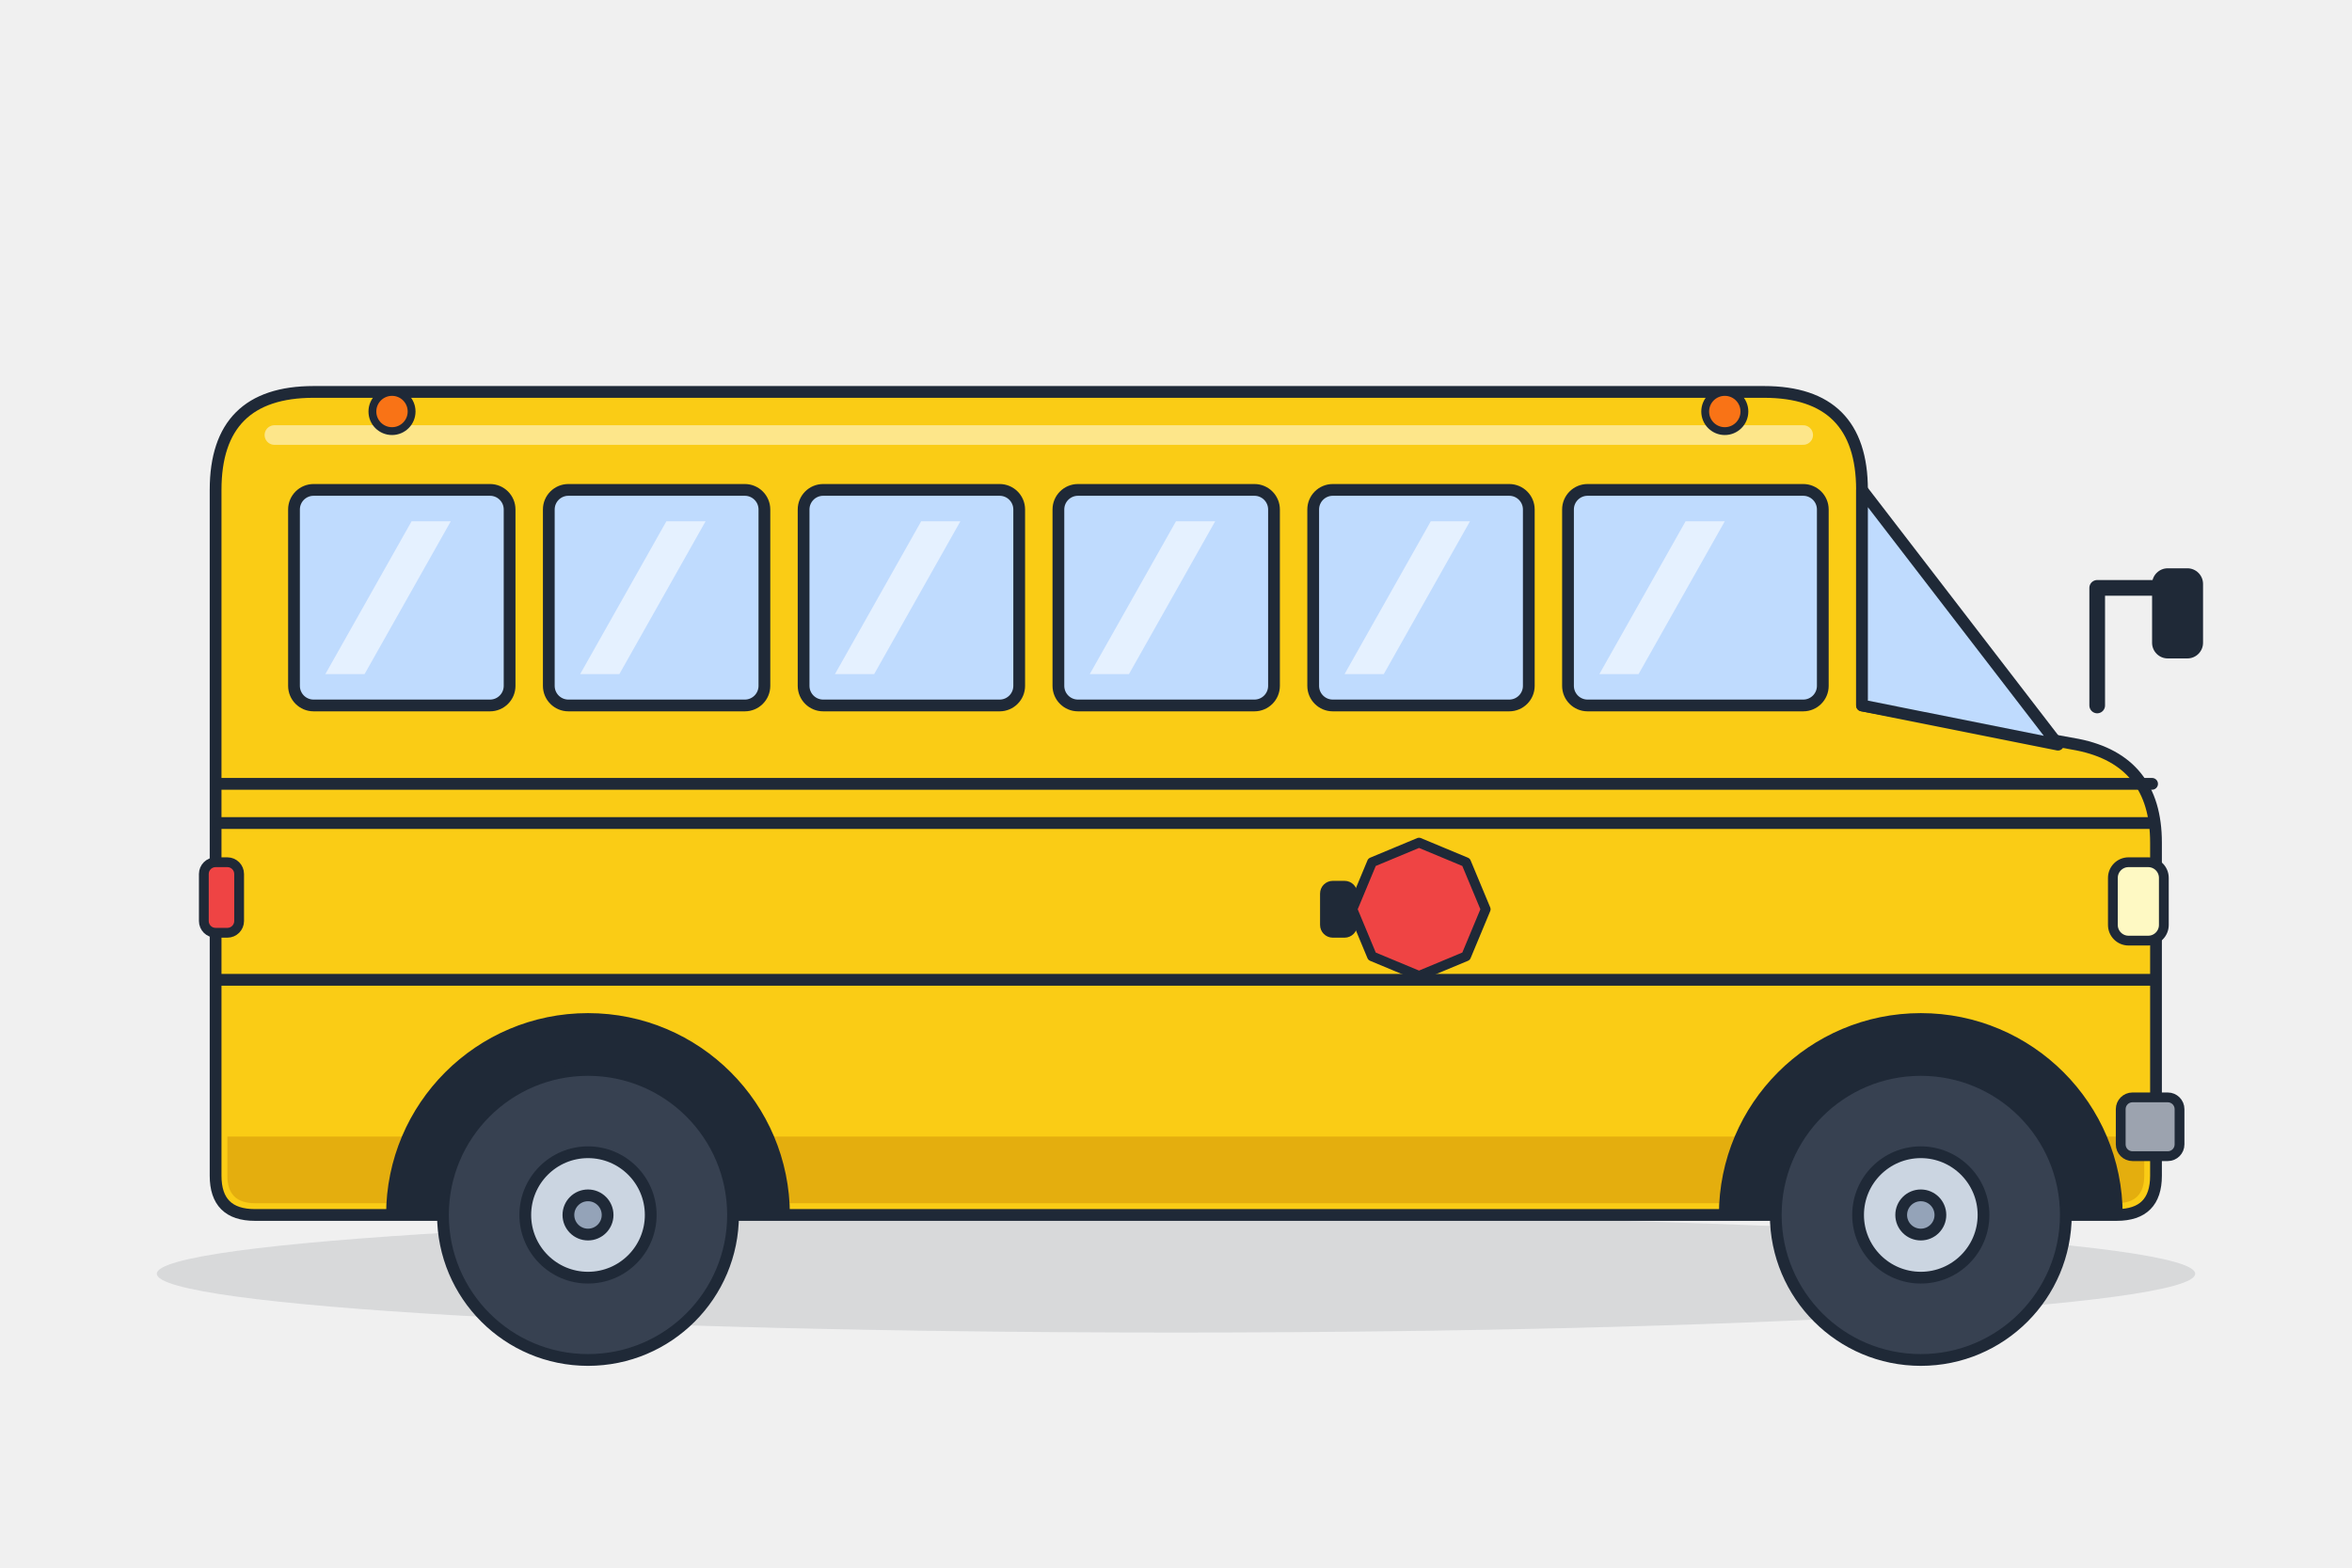
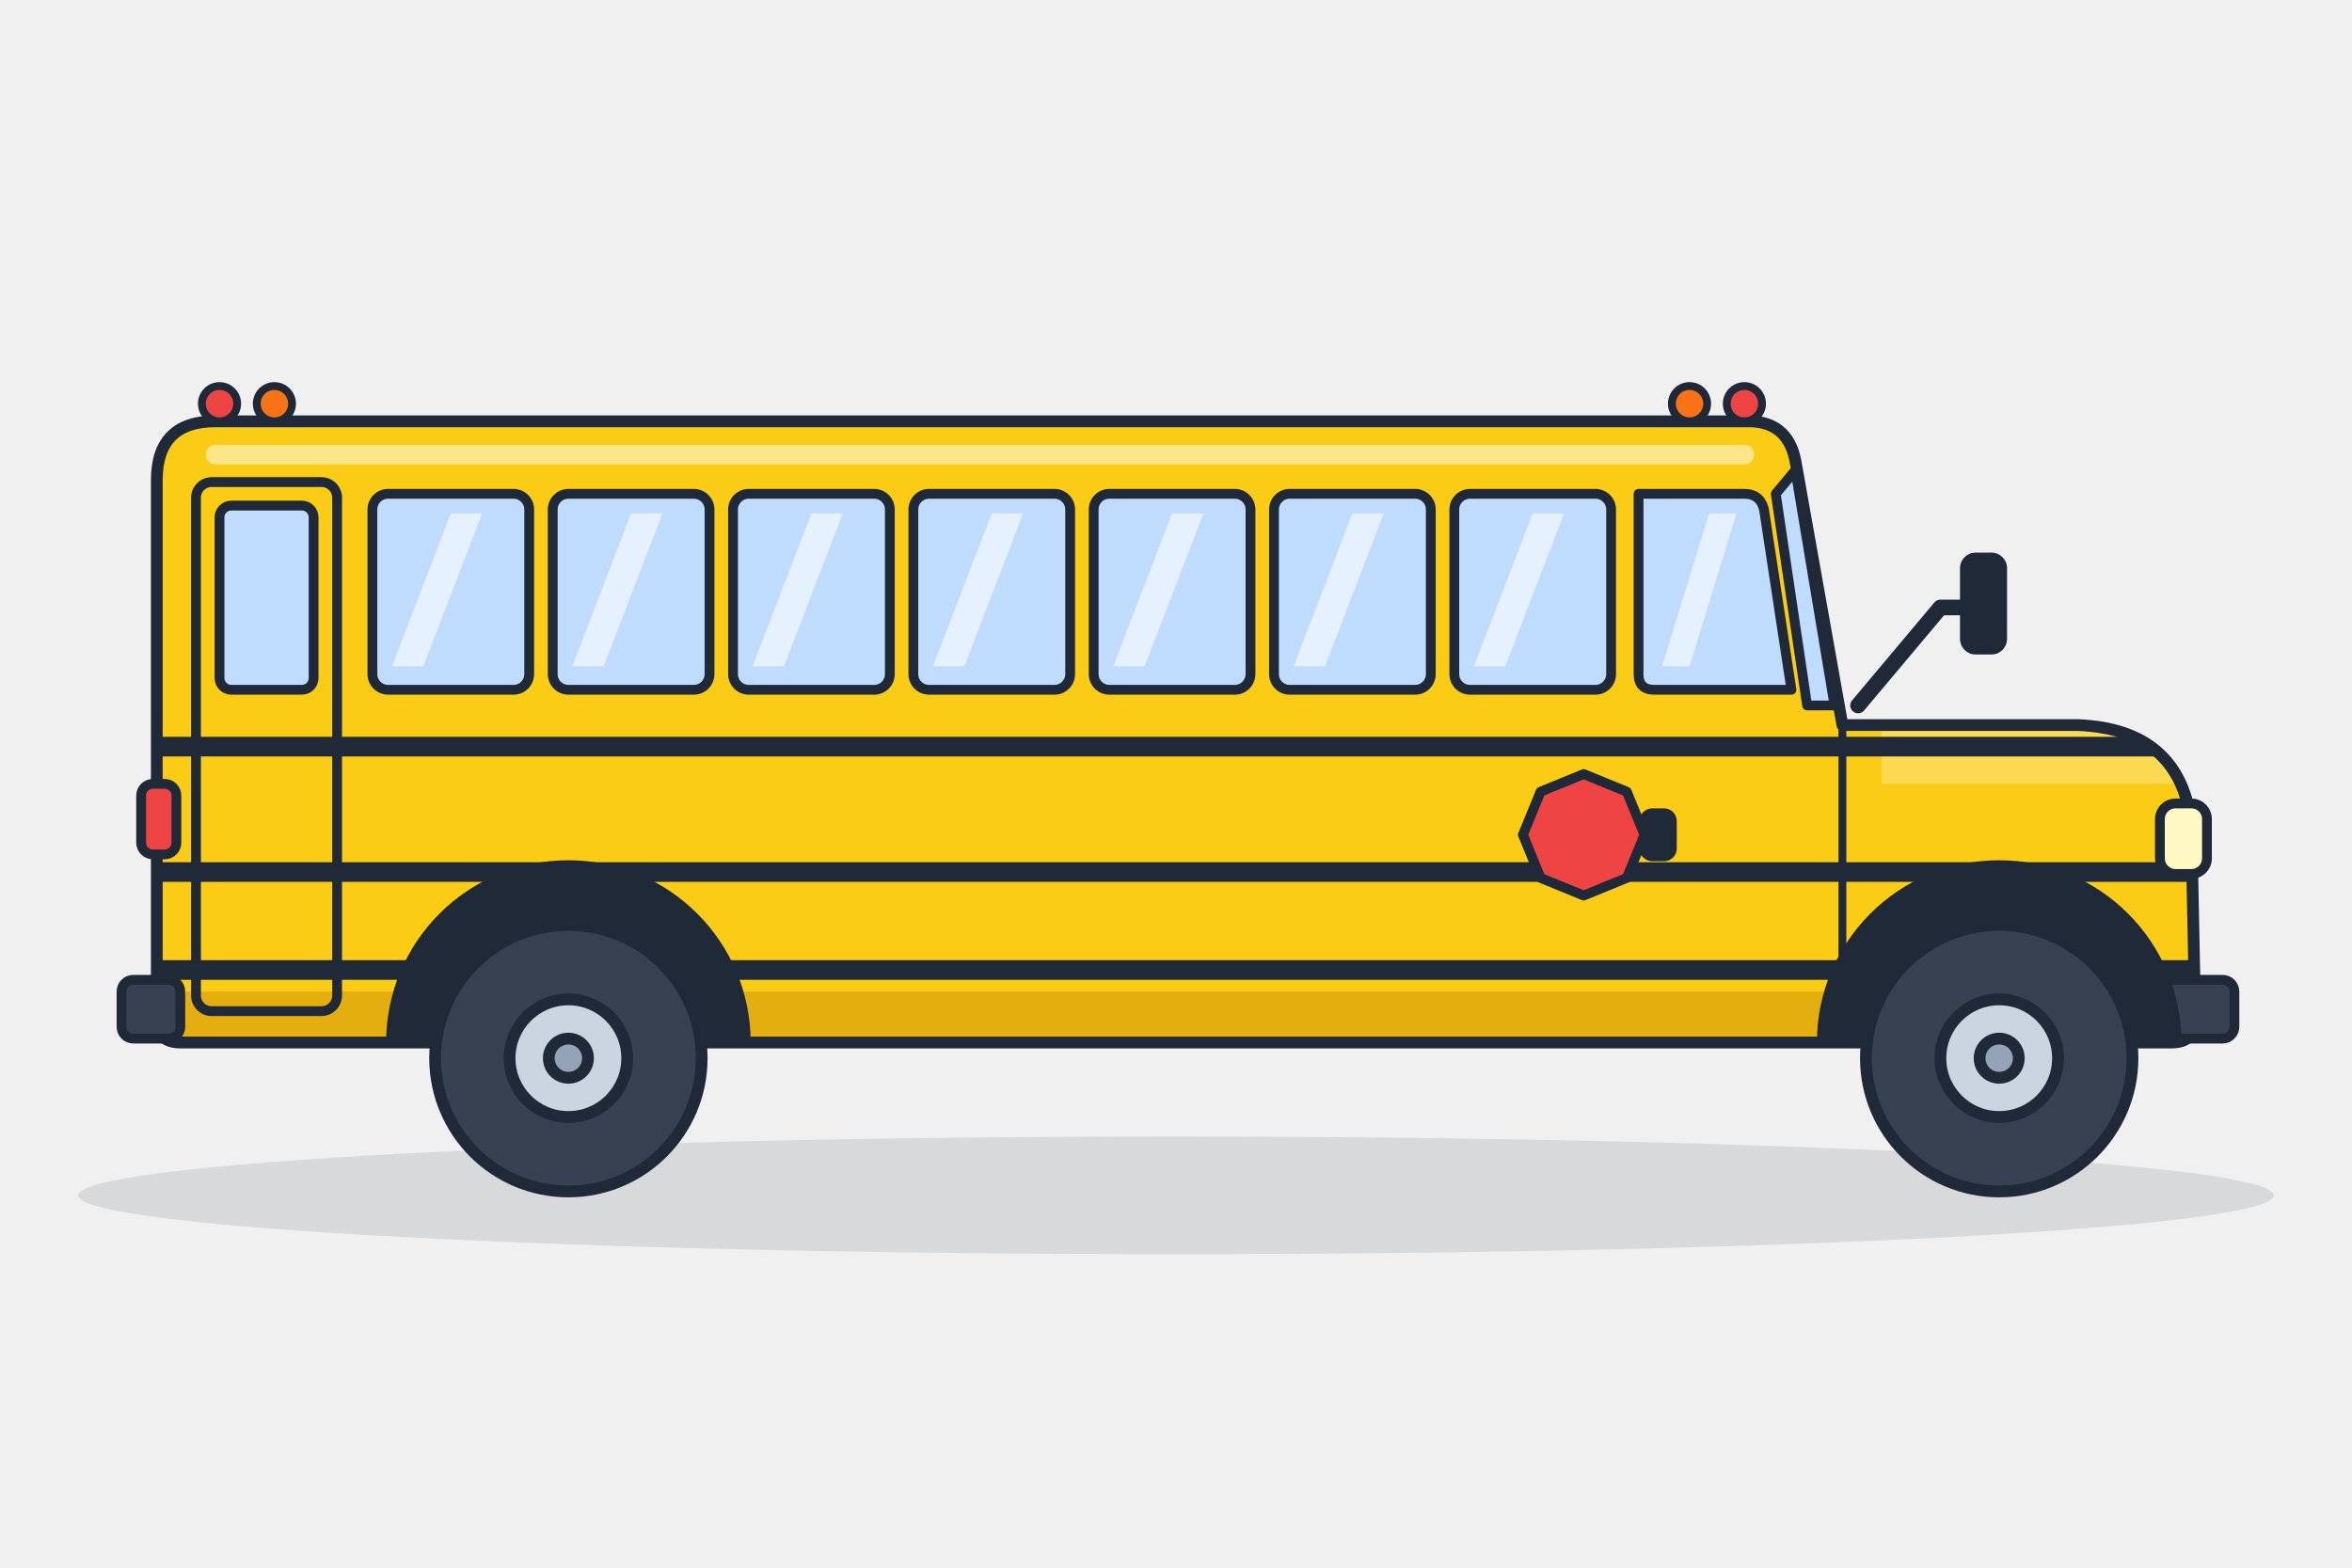
<svg xmlns="http://www.w3.org/2000/svg" viewBox="0 0 1200 800">
-   <ellipse cx="600" cy="650" rx="520" ry="30" fill="#1f2937" opacity="0.12" />
-   <g stroke="#1f2937" stroke-width="6" stroke-linejoin="round">
-     <path d="M110 600 L110 250 Q110 200 160 200 L900 200 Q950 200 950 250 L950 360 L1060 380 Q1100 388 1100 430 L1100 600 Q1100 620 1080 620 L130 620 Q110 620 110 600 Z" fill="#facc15" />
+   <defs>
+     <clipPath id="school-bus-body">
+       <path d="M80 520 L80 245 Q80 215 110 215 L892 215 Q912 215 916 235 L940 370 L1060 370 Q1112 372 1118 420 L1120 520 Q1120 532 1108 532 L92 532 Q80 532 80 520 Z" />
+     </clipPath>
+   </defs>
+   <ellipse cx="600" cy="610" rx="560" ry="30" fill="#1f2937" opacity="0.12" />
+   <path d="M80 520 L80 245 Q80 215 110 215 L892 215 Q912 215 916 235 L940 370 L1060 370 Q1112 372 1118 420 L1120 520 Q1120 532 1108 532 L92 532 Q80 532 80 520 Z" fill="#facc15" />
+   <g clip-path="url(#school-bus-body)">
+     <rect x="60" y="506" width="1080" height="40" fill="#ca8a04" opacity="0.45" />
+     <rect x="960" y="370" width="170" height="30" fill="#ffffff" opacity="0.25" />
+     <g fill="#1f2937">
+       <rect x="60" y="376" width="1080" height="10" />
+       <rect x="60" y="440" width="1080" height="10" />
+       <rect x="60" y="490" width="1080" height="10" />
+     </g>
  </g>
-   <path d="M116 580 L1094 580 L1094 600 Q1094 614 1080 614 L130 614 Q116 614 116 600 Z" fill="#ca8a04" opacity="0.45" />
-   <path d="M140 222 L920 222" stroke="#ffffff" stroke-width="10" stroke-linecap="round" opacity="0.5" />
-   <g fill="#bfdbfe" stroke="#1f2937" stroke-width="6" stroke-linejoin="round">
-     <rect x="150" y="250" width="110" height="110" rx="10" />
-     <rect x="280" y="250" width="110" height="110" rx="10" />
-     <rect x="410" y="250" width="110" height="110" rx="10" />
-     <rect x="540" y="250" width="110" height="110" rx="10" />
-     <rect x="670" y="250" width="110" height="110" rx="10" />
-     <rect x="800" y="250" width="130" height="110" rx="10" />
-     <path d="M950 250 L950 360 L1050 380 Z" fill="#bfdbfe" />
+   <path d="M110 232 L890 232" stroke="#ffffff" stroke-width="10" stroke-linecap="round" opacity="0.5" />
+   <path d="M80 520 L80 245 Q80 215 110 215 L892 215 Q912 215 916 235 L940 370 L1060 370 Q1112 372 1118 420 L1120 520 Q1120 532 1108 532 L92 532 Q80 532 80 520 Z" fill="none" stroke="#1f2937" stroke-width="6" stroke-linejoin="round" />
+   <path d="M940 370 L940 532" stroke="#1f2937" stroke-width="4" />
+   <rect x="100" y="246" width="72" height="270" rx="8" fill="none" stroke="#1f2937" stroke-width="5" />
+   <g fill="#bfdbfe" stroke="#1f2937" stroke-width="5" stroke-linejoin="round">
+     <rect x="112" y="258" width="48" height="94" rx="6" />
+     <rect x="190" y="252" width="80" height="100" rx="8" />
+     <rect x="282" y="252" width="80" height="100" rx="8" />
+     <rect x="374" y="252" width="80" height="100" rx="8" />
+     <rect x="466" y="252" width="80" height="100" rx="8" />
+     <rect x="558" y="252" width="80" height="100" rx="8" />
+     <rect x="650" y="252" width="80" height="100" rx="8" />
+     <rect x="742" y="252" width="80" height="100" rx="8" />
+     <path d="M836 252 L890 252 Q898 252 900 260 L914 352 L844 352 Q836 352 836 344 Z" />
+     <path d="M916 240 L936 360 L922 360 L906 252 Z" />
  </g>
  <g fill="#ffffff" opacity="0.6">
-     <path d="M166 344 L210 266 L230 266 L186 344 Z" />
-     <path d="M296 344 L340 266 L360 266 L316 344 Z" />
-     <path d="M426 344 L470 266 L490 266 L446 344 Z" />
-     <path d="M556 344 L600 266 L620 266 L576 344 Z" />
-     <path d="M686 344 L730 266 L750 266 L706 344 Z" />
-     <path d="M816 344 L860 266 L880 266 L836 344 Z" />
-   </g>
-   <g stroke="#1f2937" stroke-width="6" stroke-linecap="round">
-     <line x1="112" y1="400" x2="1098" y2="400" />
-     <line x1="112" y1="420" x2="1098" y2="420" />
-     <line x1="112" y1="500" x2="1098" y2="500" />
+     <path d="M200 340 L230 262 L246 262 L216 340 Z" />
+     <path d="M292 340 L322 262 L338 262 L308 340 Z" />
+     <path d="M384 340 L414 262 L430 262 L400 340 Z" />
+     <path d="M476 340 L506 262 L522 262 L492 340 Z" />
+     <path d="M568 340 L598 262 L614 262 L584 340 Z" />
+     <path d="M660 340 L690 262 L706 262 L676 340 Z" />
+     <path d="M752 340 L782 262 L798 262 L768 340 Z" />
+     <path d="M848 340 L872 262 L886 262 L862 340 Z" />
  </g>
  <g stroke="#1f2937" stroke-width="5" stroke-linejoin="round">
-     <path d="M700 440 L724 430 L748 440 L758 464 L748 488 L724 498 L700 488 L690 464 Z" fill="#ef4444" />
-     <rect x="676" y="452" width="14" height="24" rx="4" fill="#1f2937" />
+     <path d="M786 404 L808 395 L830 404 L839 426 L830 448 L808 457 L786 448 L777 426 Z" fill="#ef4444" />
+     <rect x="839" y="415" width="14" height="22" rx="4" fill="#1f2937" />
  </g>
-   <rect x="1078" y="440" width="26" height="40" rx="8" fill="#fef9c3" stroke="#1f2937" stroke-width="5" />
-   <rect x="1082" y="560" width="30" height="30" rx="6" fill="#9ca3af" stroke="#1f2937" stroke-width="5" />
-   <rect x="104" y="440" width="18" height="36" rx="6" fill="#ef4444" stroke="#1f2937" stroke-width="5" />
-   <circle cx="200" cy="210" r="10" fill="#f97316" stroke="#1f2937" stroke-width="4" />
-   <circle cx="880" cy="210" r="10" fill="#f97316" stroke="#1f2937" stroke-width="4" />
-   <path d="M1070 360 L1070 300 L1110 300" fill="none" stroke="#1f2937" stroke-width="8" stroke-linecap="round" stroke-linejoin="round" />
-   <rect x="1098" y="290" width="26" height="46" rx="8" fill="#1f2937" />
+   <rect x="1102" y="410" width="24" height="36" rx="8" fill="#fef9c3" stroke="#1f2937" stroke-width="5" />
+   <rect x="1100" y="500" width="40" height="30" rx="6" fill="#374151" stroke="#1f2937" stroke-width="5" />
+   <rect x="62" y="500" width="30" height="30" rx="6" fill="#374151" stroke="#1f2937" stroke-width="5" />
+   <rect x="72" y="400" width="18" height="36" rx="6" fill="#ef4444" stroke="#1f2937" stroke-width="5" />
+   <g stroke="#1f2937" stroke-width="4">
+     <circle cx="112" cy="206" r="9" fill="#ef4444" />
+     <circle cx="140" cy="206" r="9" fill="#f97316" />
+     <circle cx="862" cy="206" r="9" fill="#f97316" />
+     <circle cx="890" cy="206" r="9" fill="#ef4444" />
+   </g>
+   <path d="M948 360 L990 310 L1010 310" fill="none" stroke="#1f2937" stroke-width="8" stroke-linecap="round" stroke-linejoin="round" />
+   <rect x="1000" y="282" width="24" height="52" rx="8" fill="#1f2937" />
  <g stroke="#1f2937" stroke-width="6">
-     <path d="M200 620 A100 100 0 0 1 400 620" fill="#1f2937" />
-     <circle cx="300" cy="620" r="74" fill="#374151" />
-     <circle cx="300" cy="620" r="32" fill="#cbd5e1" />
-     <circle cx="300" cy="620" r="10" fill="#94a3b8" />
-     <path d="M880 620 A100 100 0 0 1 1080 620" fill="#1f2937" />
-     <circle cx="980" cy="620" r="74" fill="#374151" />
-     <circle cx="980" cy="620" r="32" fill="#cbd5e1" />
-     <circle cx="980" cy="620" r="10" fill="#94a3b8" />
+     <path d="M200 532 A90 90 0 0 1 380 532" fill="#1f2937" />
+     <circle cx="290" cy="540" r="68" fill="#374151" />
+     <circle cx="290" cy="540" r="30" fill="#cbd5e1" />
+     <circle cx="290" cy="540" r="10" fill="#94a3b8" />
+     <path d="M930 532 A90 90 0 0 1 1110 532" fill="#1f2937" />
+     <circle cx="1020" cy="540" r="68" fill="#374151" />
+     <circle cx="1020" cy="540" r="30" fill="#cbd5e1" />
+     <circle cx="1020" cy="540" r="10" fill="#94a3b8" />
  </g>
</svg>
